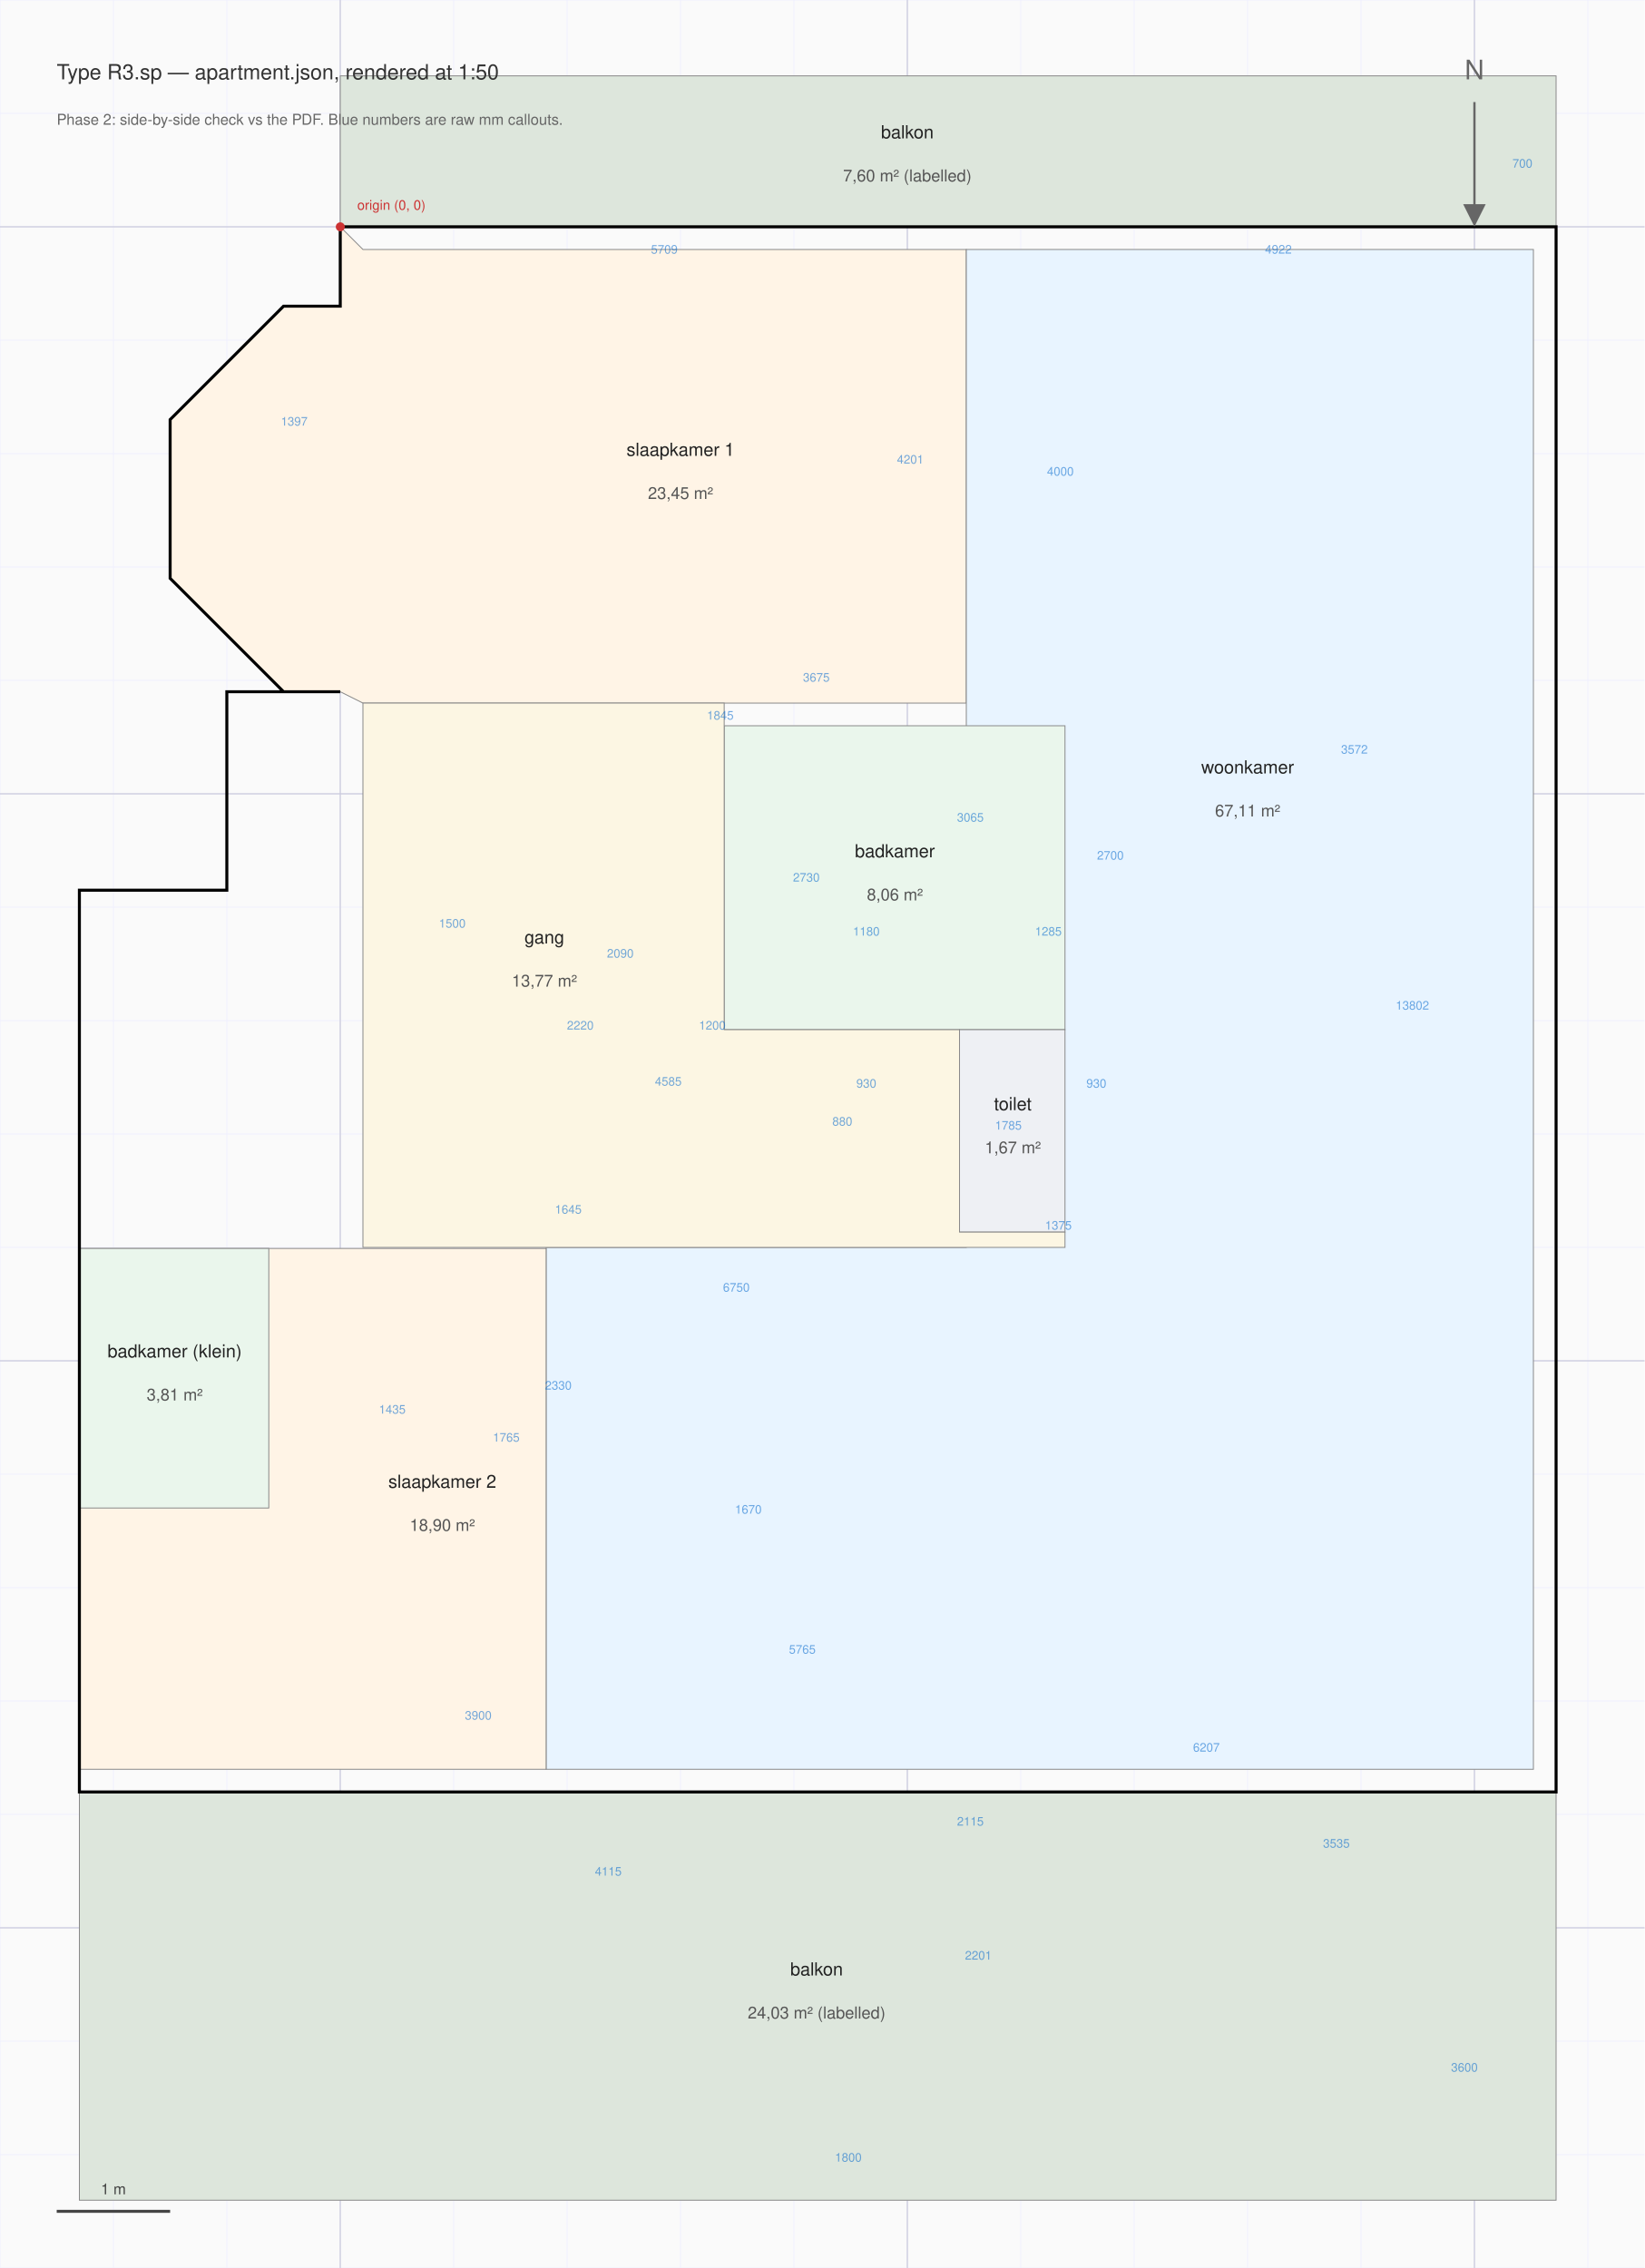
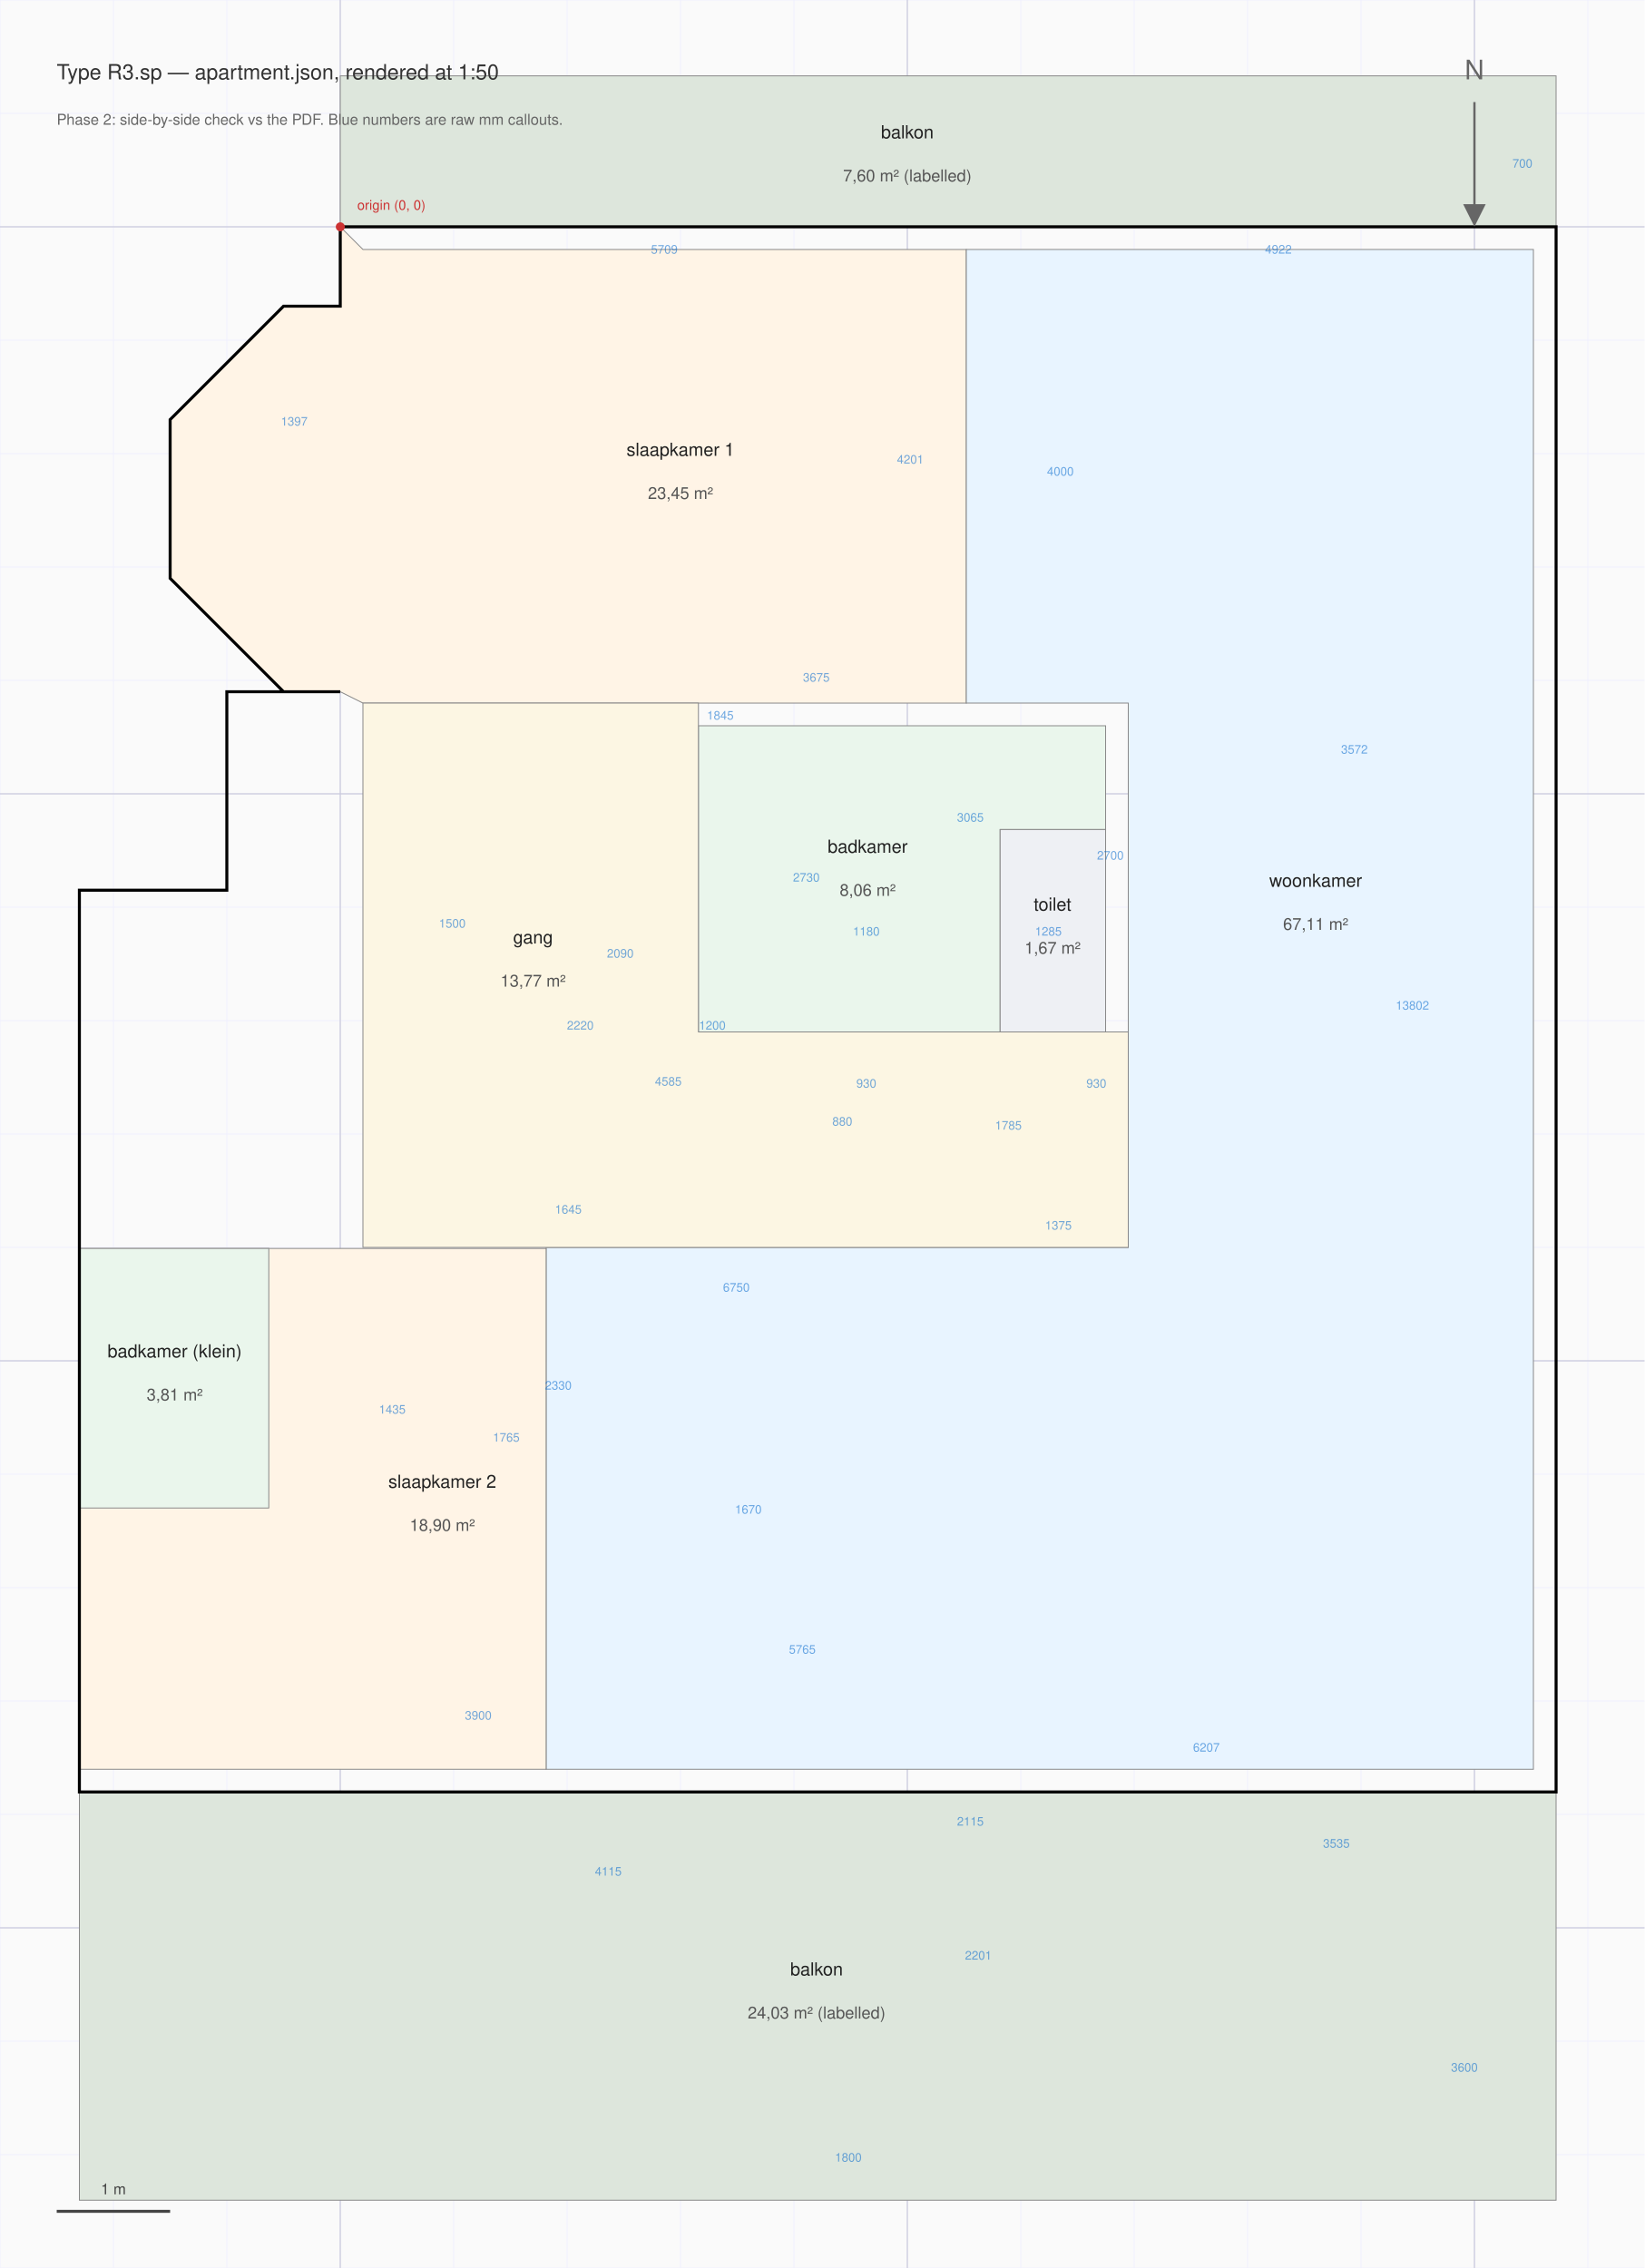
<svg xmlns="http://www.w3.org/2000/svg" viewBox="0 0 1096.1 1511.8" width="1096.1" height="1511.8">
  <rect width="100%" height="100%" fill="#fafafa" />
  <defs>
    <marker id="arrow" markerWidth="10" markerHeight="10" refX="5" refY="5" orient="auto-start-reverse">
      <path d="M0,0 L10,5 L0,10 Z" fill="#666" />
    </marker>
  </defs>
  <line x1="-75.59" y1="0.00" x2="-75.59" y2="1511.81" stroke="#eef" stroke-width="0.5" />
  <line x1="0.00" y1="0.00" x2="0.00" y2="1511.81" stroke="#eef" stroke-width="0.5" />
  <line x1="75.59" y1="0.00" x2="75.59" y2="1511.81" stroke="#eef" stroke-width="0.5" />
  <line x1="151.18" y1="0.00" x2="151.18" y2="1511.81" stroke="#eef" stroke-width="0.5" />
  <line x1="226.77" y1="0.00" x2="226.77" y2="1511.81" stroke="#eef" stroke-width="0.5" />
  <line x1="302.36" y1="0.00" x2="302.36" y2="1511.81" stroke="#eef" stroke-width="0.5" />
  <line x1="377.95" y1="0.00" x2="377.95" y2="1511.81" stroke="#eef" stroke-width="0.5" />
  <line x1="453.54" y1="0.00" x2="453.54" y2="1511.81" stroke="#eef" stroke-width="0.5" />
  <line x1="529.13" y1="0.00" x2="529.13" y2="1511.81" stroke="#eef" stroke-width="0.5" />
  <line x1="604.72" y1="0.00" x2="604.72" y2="1511.81" stroke="#eef" stroke-width="0.5" />
  <line x1="680.31" y1="0.00" x2="680.31" y2="1511.81" stroke="#eef" stroke-width="0.5" />
  <line x1="755.91" y1="0.00" x2="755.91" y2="1511.81" stroke="#eef" stroke-width="0.5" />
  <line x1="831.50" y1="0.00" x2="831.50" y2="1511.81" stroke="#eef" stroke-width="0.5" />
  <line x1="907.09" y1="0.00" x2="907.09" y2="1511.81" stroke="#eef" stroke-width="0.5" />
  <line x1="982.68" y1="0.00" x2="982.68" y2="1511.81" stroke="#eef" stroke-width="0.5" />
  <line x1="1058.27" y1="0.00" x2="1058.27" y2="1511.81" stroke="#eef" stroke-width="0.5" />
  <line x1="1133.86" y1="0.00" x2="1133.86" y2="1511.81" stroke="#eef" stroke-width="0.5" />
  <line x1="0.00" y1="-75.59" x2="1096.06" y2="-75.59" stroke="#eef" stroke-width="0.5" />
  <line x1="0.00" y1="0.00" x2="1096.06" y2="0.00" stroke="#eef" stroke-width="0.5" />
  <line x1="0.00" y1="75.59" x2="1096.06" y2="75.59" stroke="#eef" stroke-width="0.5" />
  <line x1="0.00" y1="151.18" x2="1096.06" y2="151.18" stroke="#eef" stroke-width="0.5" />
  <line x1="0.00" y1="226.77" x2="1096.06" y2="226.77" stroke="#eef" stroke-width="0.5" />
  <line x1="0.00" y1="302.36" x2="1096.06" y2="302.36" stroke="#eef" stroke-width="0.5" />
  <line x1="0.00" y1="377.95" x2="1096.06" y2="377.95" stroke="#eef" stroke-width="0.5" />
  <line x1="0.00" y1="453.54" x2="1096.06" y2="453.54" stroke="#eef" stroke-width="0.5" />
  <line x1="0.00" y1="529.13" x2="1096.06" y2="529.13" stroke="#eef" stroke-width="0.5" />
  <line x1="0.00" y1="604.72" x2="1096.06" y2="604.72" stroke="#eef" stroke-width="0.5" />
  <line x1="0.00" y1="680.31" x2="1096.06" y2="680.31" stroke="#eef" stroke-width="0.5" />
  <line x1="0.00" y1="755.91" x2="1096.06" y2="755.91" stroke="#eef" stroke-width="0.5" />
  <line x1="0.00" y1="831.50" x2="1096.06" y2="831.50" stroke="#eef" stroke-width="0.5" />
  <line x1="0.00" y1="907.09" x2="1096.06" y2="907.09" stroke="#eef" stroke-width="0.5" />
  <line x1="0.00" y1="982.68" x2="1096.06" y2="982.68" stroke="#eef" stroke-width="0.5" />
  <line x1="0.00" y1="1058.27" x2="1096.06" y2="1058.27" stroke="#eef" stroke-width="0.5" />
  <line x1="0.00" y1="1133.86" x2="1096.06" y2="1133.86" stroke="#eef" stroke-width="0.5" />
  <line x1="0.00" y1="1209.45" x2="1096.06" y2="1209.45" stroke="#eef" stroke-width="0.5" />
  <line x1="0.00" y1="1285.04" x2="1096.06" y2="1285.04" stroke="#eef" stroke-width="0.5" />
  <line x1="0.00" y1="1360.63" x2="1096.06" y2="1360.63" stroke="#eef" stroke-width="0.5" />
  <line x1="0.00" y1="1436.22" x2="1096.06" y2="1436.22" stroke="#eef" stroke-width="0.5" />
  <line x1="0.00" y1="1511.81" x2="1096.06" y2="1511.81" stroke="#eef" stroke-width="0.5" />
  <line x1="0.00" y1="1587.40" x2="1096.06" y2="1587.40" stroke="#eef" stroke-width="0.5" />
  <line x1="226.77" y1="0.00" x2="226.77" y2="1511.81" stroke="#ccd" stroke-width="0.8" />
  <line x1="0.00" y1="151.18" x2="1096.06" y2="151.18" stroke="#ccd" stroke-width="0.8" />
  <line x1="604.72" y1="0.00" x2="604.72" y2="1511.81" stroke="#ccd" stroke-width="0.8" />
  <line x1="0.00" y1="529.13" x2="1096.06" y2="529.13" stroke="#ccd" stroke-width="0.8" />
  <line x1="982.68" y1="0.00" x2="982.68" y2="1511.81" stroke="#ccd" stroke-width="0.8" />
  <line x1="0.00" y1="907.09" x2="1096.06" y2="907.09" stroke="#ccd" stroke-width="0.8" />
  <line x1="0.00" y1="1285.04" x2="1096.06" y2="1285.04" stroke="#ccd" stroke-width="0.8" />
  <polygon points="241.89,166.30 644.03,166.30 644.03,468.66 241.89,468.66 226.77,461.10 188.98,461.10 113.39,385.51 113.39,279.69 188.98,204.09 226.77,204.09 226.77,151.18" fill="#fff4e6" stroke="#888" stroke-width="0.6" />
  <text x="453.54" y="303.87" font-family="Helvetica, Arial, sans-serif" font-size="12" text-anchor="middle" fill="#222">slaapkamer 1</text>
  <text x="453.54" y="332.60" font-family="Helvetica, Arial, sans-serif" font-size="11" text-anchor="middle" fill="#555">23,45 m²</text>
-   <polygon points="644.03,166.30 1021.98,166.30 1021.98,1179.36 363.97,1179.36 363.97,831.50 644.03,831.50 644.03,468.66" fill="#e8f4ff" stroke="#888" stroke-width="0.6" />
-   <text x="831.50" y="515.53" font-family="Helvetica, Arial, sans-serif" font-size="12" text-anchor="middle" fill="#222">woonkamer</text>
-   <text x="831.50" y="544.25" font-family="Helvetica, Arial, sans-serif" font-size="11" text-anchor="middle" fill="#555">67,11 m²</text>
-   <polygon points="482.65,483.78 709.80,483.78 709.80,686.36 482.65,686.36" fill="#eaf6ec" stroke="#888" stroke-width="0.6" />
-   <text x="596.41" y="571.46" font-family="Helvetica, Arial, sans-serif" font-size="12" text-anchor="middle" fill="#222">badkamer</text>
-   <text x="596.41" y="600.19" font-family="Helvetica, Arial, sans-serif" font-size="11" text-anchor="middle" fill="#555">8,06 m²</text>
-   <polygon points="639.50,686.36 709.80,686.36 709.80,821.29 639.50,821.29" fill="#eef0f4" stroke="#888" stroke-width="0.6" />
-   <text x="675.02" y="740.03" font-family="Helvetica, Arial, sans-serif" font-size="12" text-anchor="middle" fill="#222">toilet</text>
-   <text x="675.02" y="768.76" font-family="Helvetica, Arial, sans-serif" font-size="11" text-anchor="middle" fill="#555">1,67 m²</text>
-   <polygon points="241.89,468.66 482.65,468.66 482.65,686.36 639.50,686.36 639.50,821.29 709.80,821.29 709.80,831.50 241.89,831.50" fill="#fcf6e3" stroke="#888" stroke-width="0.6" />
-   <text x="362.83" y="628.91" font-family="Helvetica, Arial, sans-serif" font-size="12" text-anchor="middle" fill="#222">gang</text>
-   <text x="362.83" y="657.64" font-family="Helvetica, Arial, sans-serif" font-size="11" text-anchor="middle" fill="#555">13,77 m²</text>
+   <polygon points="644.03,166.30 1021.98,166.30 1021.98,1179.36 363.97,1179.36 363.97,831.50 751.97,831.50 751.97,468.66 644.03,468.66" fill="#e8f4ff" stroke="#888" stroke-width="0.6" />
+   <text x="876.85" y="591.12" font-family="Helvetica, Arial, sans-serif" font-size="12" text-anchor="middle" fill="#222">woonkamer</text>
+   <text x="876.85" y="619.84" font-family="Helvetica, Arial, sans-serif" font-size="11" text-anchor="middle" fill="#555">67,11 m²</text>
+   <polygon points="465.49,483.78 736.86,483.78 736.86,552.94 666.56,552.94 666.56,687.87 465.49,687.87" fill="#eaf6ec" stroke="#888" stroke-width="0.6" />
+   <text x="578.27" y="568.44" font-family="Helvetica, Arial, sans-serif" font-size="12" text-anchor="middle" fill="#222">badkamer</text>
+   <text x="578.27" y="597.17" font-family="Helvetica, Arial, sans-serif" font-size="11" text-anchor="middle" fill="#555">8,06 m²</text>
+   <polygon points="666.56,552.94 736.86,552.94 736.86,687.87 666.56,687.87" fill="#eef0f4" stroke="#888" stroke-width="0.6" />
+   <text x="701.48" y="606.99" font-family="Helvetica, Arial, sans-serif" font-size="12" text-anchor="middle" fill="#222">toilet</text>
+   <text x="701.48" y="635.72" font-family="Helvetica, Arial, sans-serif" font-size="11" text-anchor="middle" fill="#555">1,67 m²</text>
+   <polygon points="241.89,468.66 465.49,468.66 465.49,687.87 751.97,687.87 751.97,831.50 241.89,831.50" fill="#fcf6e3" stroke="#888" stroke-width="0.6" />
+   <text x="355.28" y="628.91" font-family="Helvetica, Arial, sans-serif" font-size="12" text-anchor="middle" fill="#222">gang</text>
+   <text x="355.28" y="657.64" font-family="Helvetica, Arial, sans-serif" font-size="11" text-anchor="middle" fill="#555">13,77 m²</text>
  <polygon points="52.91,832.18 363.97,832.18 363.97,1179.36 52.91,1179.36" fill="#fff4e6" stroke="#888" stroke-width="0.6" />
  <text x="294.80" y="991.75" font-family="Helvetica, Arial, sans-serif" font-size="12" text-anchor="middle" fill="#222">slaapkamer 2</text>
  <text x="294.80" y="1020.47" font-family="Helvetica, Arial, sans-serif" font-size="11" text-anchor="middle" fill="#555">18,90 m²</text>
  <polygon points="52.91,832.18 179.15,832.18 179.15,1005.20 52.91,1005.20" fill="#eaf6ec" stroke="#888" stroke-width="0.6" />
  <text x="116.41" y="904.82" font-family="Helvetica, Arial, sans-serif" font-size="12" text-anchor="middle" fill="#222">badkamer (klein)</text>
  <text x="116.41" y="933.54" font-family="Helvetica, Arial, sans-serif" font-size="11" text-anchor="middle" fill="#555">3,81 m²</text>
  <polygon points="226.77,50.57 1037.10,50.57 1037.10,151.18 226.77,151.18" fill="#dde6dc" stroke="#888" stroke-width="0.6" />
  <text x="604.72" y="92.22" font-family="Helvetica, Arial, sans-serif" font-size="12" text-anchor="middle" fill="#222">balkon</text>
  <text x="604.72" y="120.94" font-family="Helvetica, Arial, sans-serif" font-size="11" text-anchor="middle" fill="#555">7,60 m² (labelled)</text>
  <polygon points="52.91,1194.48 1037.10,1194.48 1037.10,1466.61 52.91,1466.61" fill="#dde6dc" stroke="#888" stroke-width="0.6" />
  <text x="544.25" y="1316.79" font-family="Helvetica, Arial, sans-serif" font-size="12" text-anchor="middle" fill="#222">balkon</text>
  <text x="544.25" y="1345.51" font-family="Helvetica, Arial, sans-serif" font-size="11" text-anchor="middle" fill="#555">24,03 m² (labelled)</text>
  <polyline points="226.77,151.18 1037.10,151.18 1037.10,1194.48 52.91,1194.48 52.91,593.39 151.18,593.39 151.18,461.10 226.77,461.10 188.98,461.10 113.39,385.51 113.39,279.69 188.98,204.09 226.77,204.09 226.77,151.18 226.77,151.18" fill="none" stroke="#000" stroke-width="2.0" />
  <circle cx="226.8" cy="151.2" r="3" fill="#c33" />
  <text x="238.11" y="139.84" font-family="Helvetica, Arial, sans-serif" font-size="9" text-anchor="start" fill="#c33">origin (0, 0)</text>
  <text x="982.68" y="52.91" font-family="Helvetica, Arial, sans-serif" font-size="18" text-anchor="middle" fill="#666">N</text>
  <line x1="982.68" y1="68.03" x2="982.68" y2="143.62" stroke="#666" stroke-width="1.5" marker-end="url(#arrow)" />
  <line x1="37.80" y1="1474.02" x2="113.39" y2="1474.02" stroke="#444" stroke-width="2" />
  <text x="75.59" y="1462.68" font-family="Helvetica, Arial, sans-serif" font-size="10" text-anchor="middle" fill="#444">1 m</text>
  <g opacity="0.55">
    <text x="442.74" y="169.05" font-family="Helvetica, Arial, sans-serif" font-size="8" text-anchor="middle" fill="#06c">5709</text>
    <text x="852.03" y="169.05" font-family="Helvetica, Arial, sans-serif" font-size="8" text-anchor="middle" fill="#06c">4922</text>
    <text x="1014.67" y="111.72" font-family="Helvetica, Arial, sans-serif" font-size="8" text-anchor="middle" fill="#06c">700</text>
    <text x="606.72" y="309.03" font-family="Helvetica, Arial, sans-serif" font-size="8" text-anchor="middle" fill="#06c">4201</text>
    <text x="706.71" y="317.03" font-family="Helvetica, Arial, sans-serif" font-size="8" text-anchor="middle" fill="#06c">4000</text>
    <text x="544.07" y="454.34" font-family="Helvetica, Arial, sans-serif" font-size="8" text-anchor="middle" fill="#06c">3675</text>
    <text x="480.07" y="479.67" font-family="Helvetica, Arial, sans-serif" font-size="8" text-anchor="middle" fill="#06c">1845</text>
    <text x="902.69" y="502.34" font-family="Helvetica, Arial, sans-serif" font-size="8" text-anchor="middle" fill="#06c">3572</text>
    <text x="646.72" y="547.66" font-family="Helvetica, Arial, sans-serif" font-size="8" text-anchor="middle" fill="#06c">3065</text>
    <text x="537.40" y="587.66" font-family="Helvetica, Arial, sans-serif" font-size="8" text-anchor="middle" fill="#06c">2730</text>
    <text x="740.04" y="573.00" font-family="Helvetica, Arial, sans-serif" font-size="8" text-anchor="middle" fill="#06c">2700</text>
    <text x="301.43" y="618.32" font-family="Helvetica, Arial, sans-serif" font-size="8" text-anchor="middle" fill="#06c">1500</text>
    <text x="413.41" y="638.32" font-family="Helvetica, Arial, sans-serif" font-size="8" text-anchor="middle" fill="#06c">2090</text>
    <text x="577.39" y="623.66" font-family="Helvetica, Arial, sans-serif" font-size="8" text-anchor="middle" fill="#06c">1180</text>
    <text x="698.71" y="623.66" font-family="Helvetica, Arial, sans-serif" font-size="8" text-anchor="middle" fill="#06c">1285</text>
    <text x="941.35" y="672.98" font-family="Helvetica, Arial, sans-serif" font-size="8" text-anchor="middle" fill="#06c">13802</text>
    <text x="474.74" y="686.31" font-family="Helvetica, Arial, sans-serif" font-size="8" text-anchor="middle" fill="#06c">1200</text>
    <text x="386.75" y="686.31" font-family="Helvetica, Arial, sans-serif" font-size="8" text-anchor="middle" fill="#06c">2220</text>
    <text x="445.41" y="723.64" font-family="Helvetica, Arial, sans-serif" font-size="8" text-anchor="middle" fill="#06c">4585</text>
    <text x="577.39" y="724.98" font-family="Helvetica, Arial, sans-serif" font-size="8" text-anchor="middle" fill="#06c">930</text>
    <text x="730.71" y="724.98" font-family="Helvetica, Arial, sans-serif" font-size="8" text-anchor="middle" fill="#06c">930</text>
    <text x="561.40" y="750.31" font-family="Helvetica, Arial, sans-serif" font-size="8" text-anchor="middle" fill="#06c">880</text>
    <text x="672.05" y="752.97" font-family="Helvetica, Arial, sans-serif" font-size="8" text-anchor="middle" fill="#06c">1785</text>
    <text x="378.75" y="808.97" font-family="Helvetica, Arial, sans-serif" font-size="8" text-anchor="middle" fill="#06c">1645</text>
    <text x="705.38" y="819.63" font-family="Helvetica, Arial, sans-serif" font-size="8" text-anchor="middle" fill="#06c">1375</text>
    <text x="490.74" y="860.96" font-family="Helvetica, Arial, sans-serif" font-size="8" text-anchor="middle" fill="#06c">6750</text>
    <text x="372.09" y="926.28" font-family="Helvetica, Arial, sans-serif" font-size="8" text-anchor="middle" fill="#06c">2330</text>
    <text x="261.43" y="942.28" font-family="Helvetica, Arial, sans-serif" font-size="8" text-anchor="middle" fill="#06c">1435</text>
    <text x="337.42" y="960.95" font-family="Helvetica, Arial, sans-serif" font-size="8" text-anchor="middle" fill="#06c">1765</text>
    <text x="498.74" y="1008.94" font-family="Helvetica, Arial, sans-serif" font-size="8" text-anchor="middle" fill="#06c">1670</text>
    <text x="534.73" y="1102.26" font-family="Helvetica, Arial, sans-serif" font-size="8" text-anchor="middle" fill="#06c">5765</text>
    <text x="318.76" y="1146.26" font-family="Helvetica, Arial, sans-serif" font-size="8" text-anchor="middle" fill="#06c">3900</text>
    <text x="804.03" y="1167.59" font-family="Helvetica, Arial, sans-serif" font-size="8" text-anchor="middle" fill="#06c">6207</text>
    <text x="646.72" y="1216.91" font-family="Helvetica, Arial, sans-serif" font-size="8" text-anchor="middle" fill="#06c">2115</text>
    <text x="890.69" y="1231.58" font-family="Helvetica, Arial, sans-serif" font-size="8" text-anchor="middle" fill="#06c">3535</text>
    <text x="405.42" y="1250.24" font-family="Helvetica, Arial, sans-serif" font-size="8" text-anchor="middle" fill="#06c">4115</text>
    <text x="652.05" y="1306.24" font-family="Helvetica, Arial, sans-serif" font-size="8" text-anchor="middle" fill="#06c">2201</text>
    <text x="976.01" y="1380.89" font-family="Helvetica, Arial, sans-serif" font-size="8" text-anchor="middle" fill="#06c">3600</text>
    <text x="565.40" y="1440.89" font-family="Helvetica, Arial, sans-serif" font-size="8" text-anchor="middle" fill="#06c">1800</text>
    <text x="196.11" y="283.70" font-family="Helvetica, Arial, sans-serif" font-size="8" text-anchor="middle" fill="#06c">1397</text>
  </g>
  <text x="37.80" y="52.91" font-family="Helvetica, Arial, sans-serif" font-size="14" text-anchor="start" fill="#333">Type R3.sp — apartment.json, rendered at 1:50</text>
  <text x="37.80" y="83.15" font-family="Helvetica, Arial, sans-serif" font-size="10" text-anchor="start" fill="#666">Phase 2: side-by-side check vs the PDF. Blue numbers are raw mm callouts.</text>
</svg>
